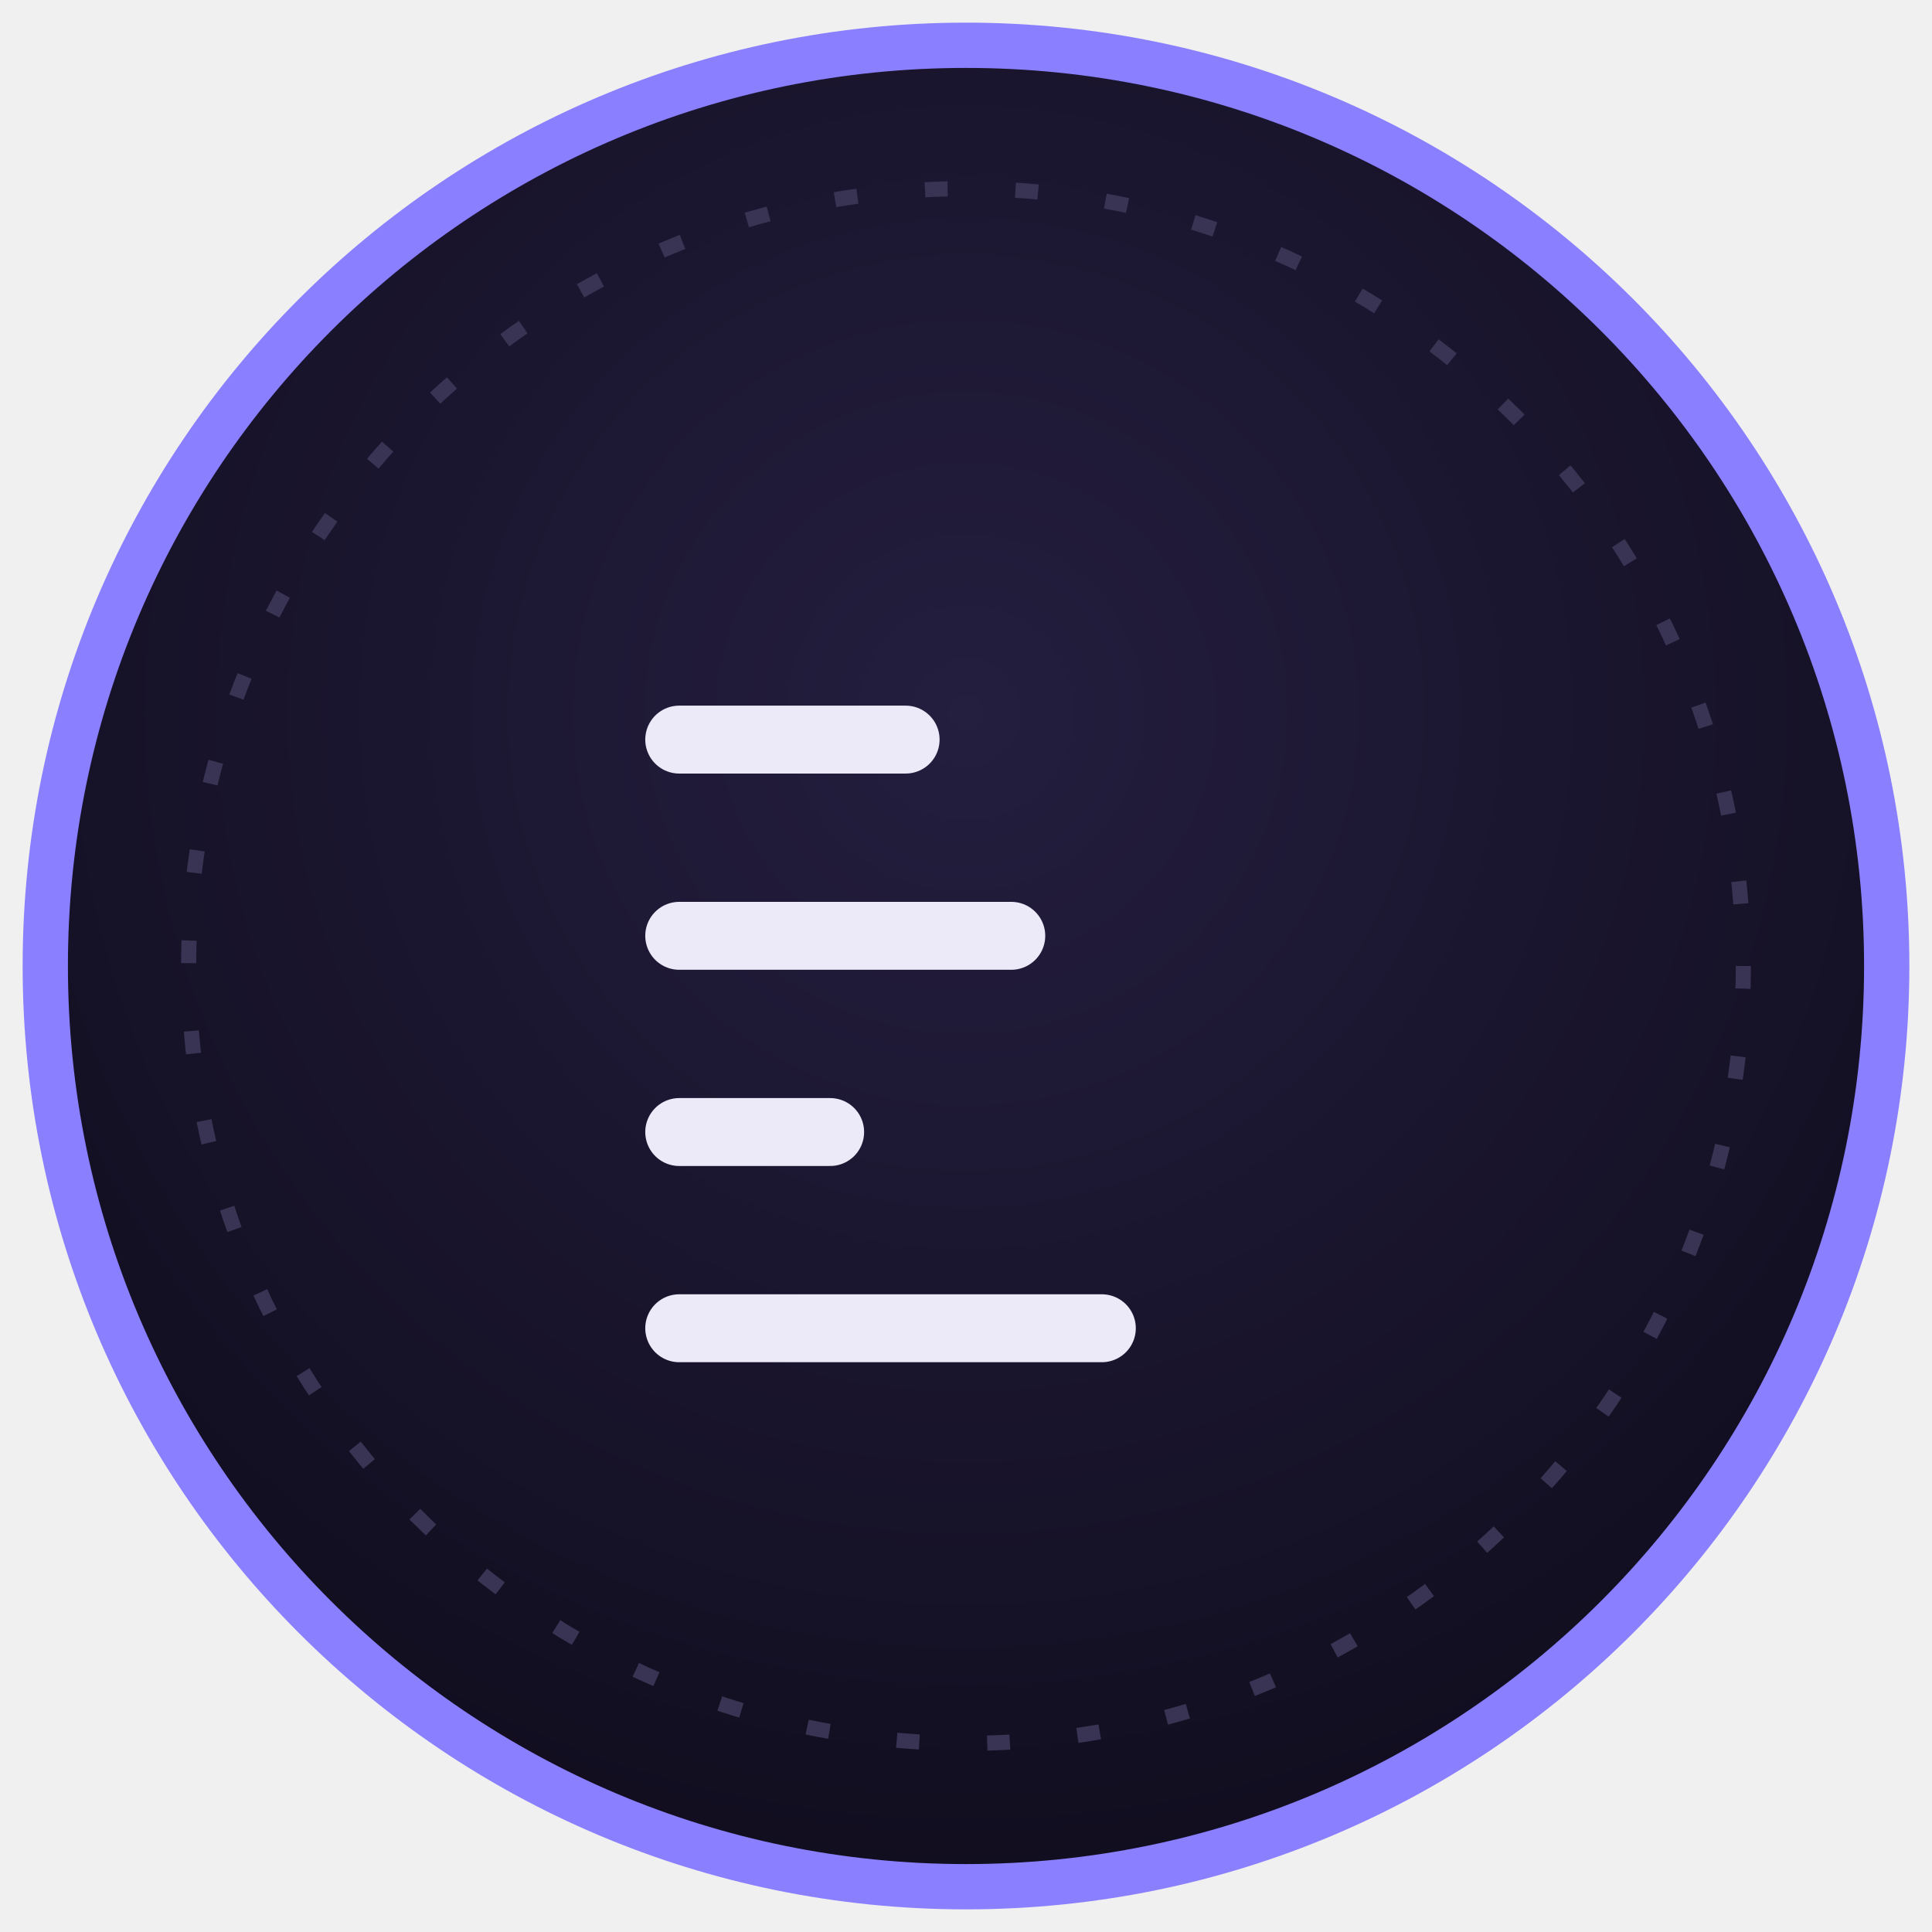
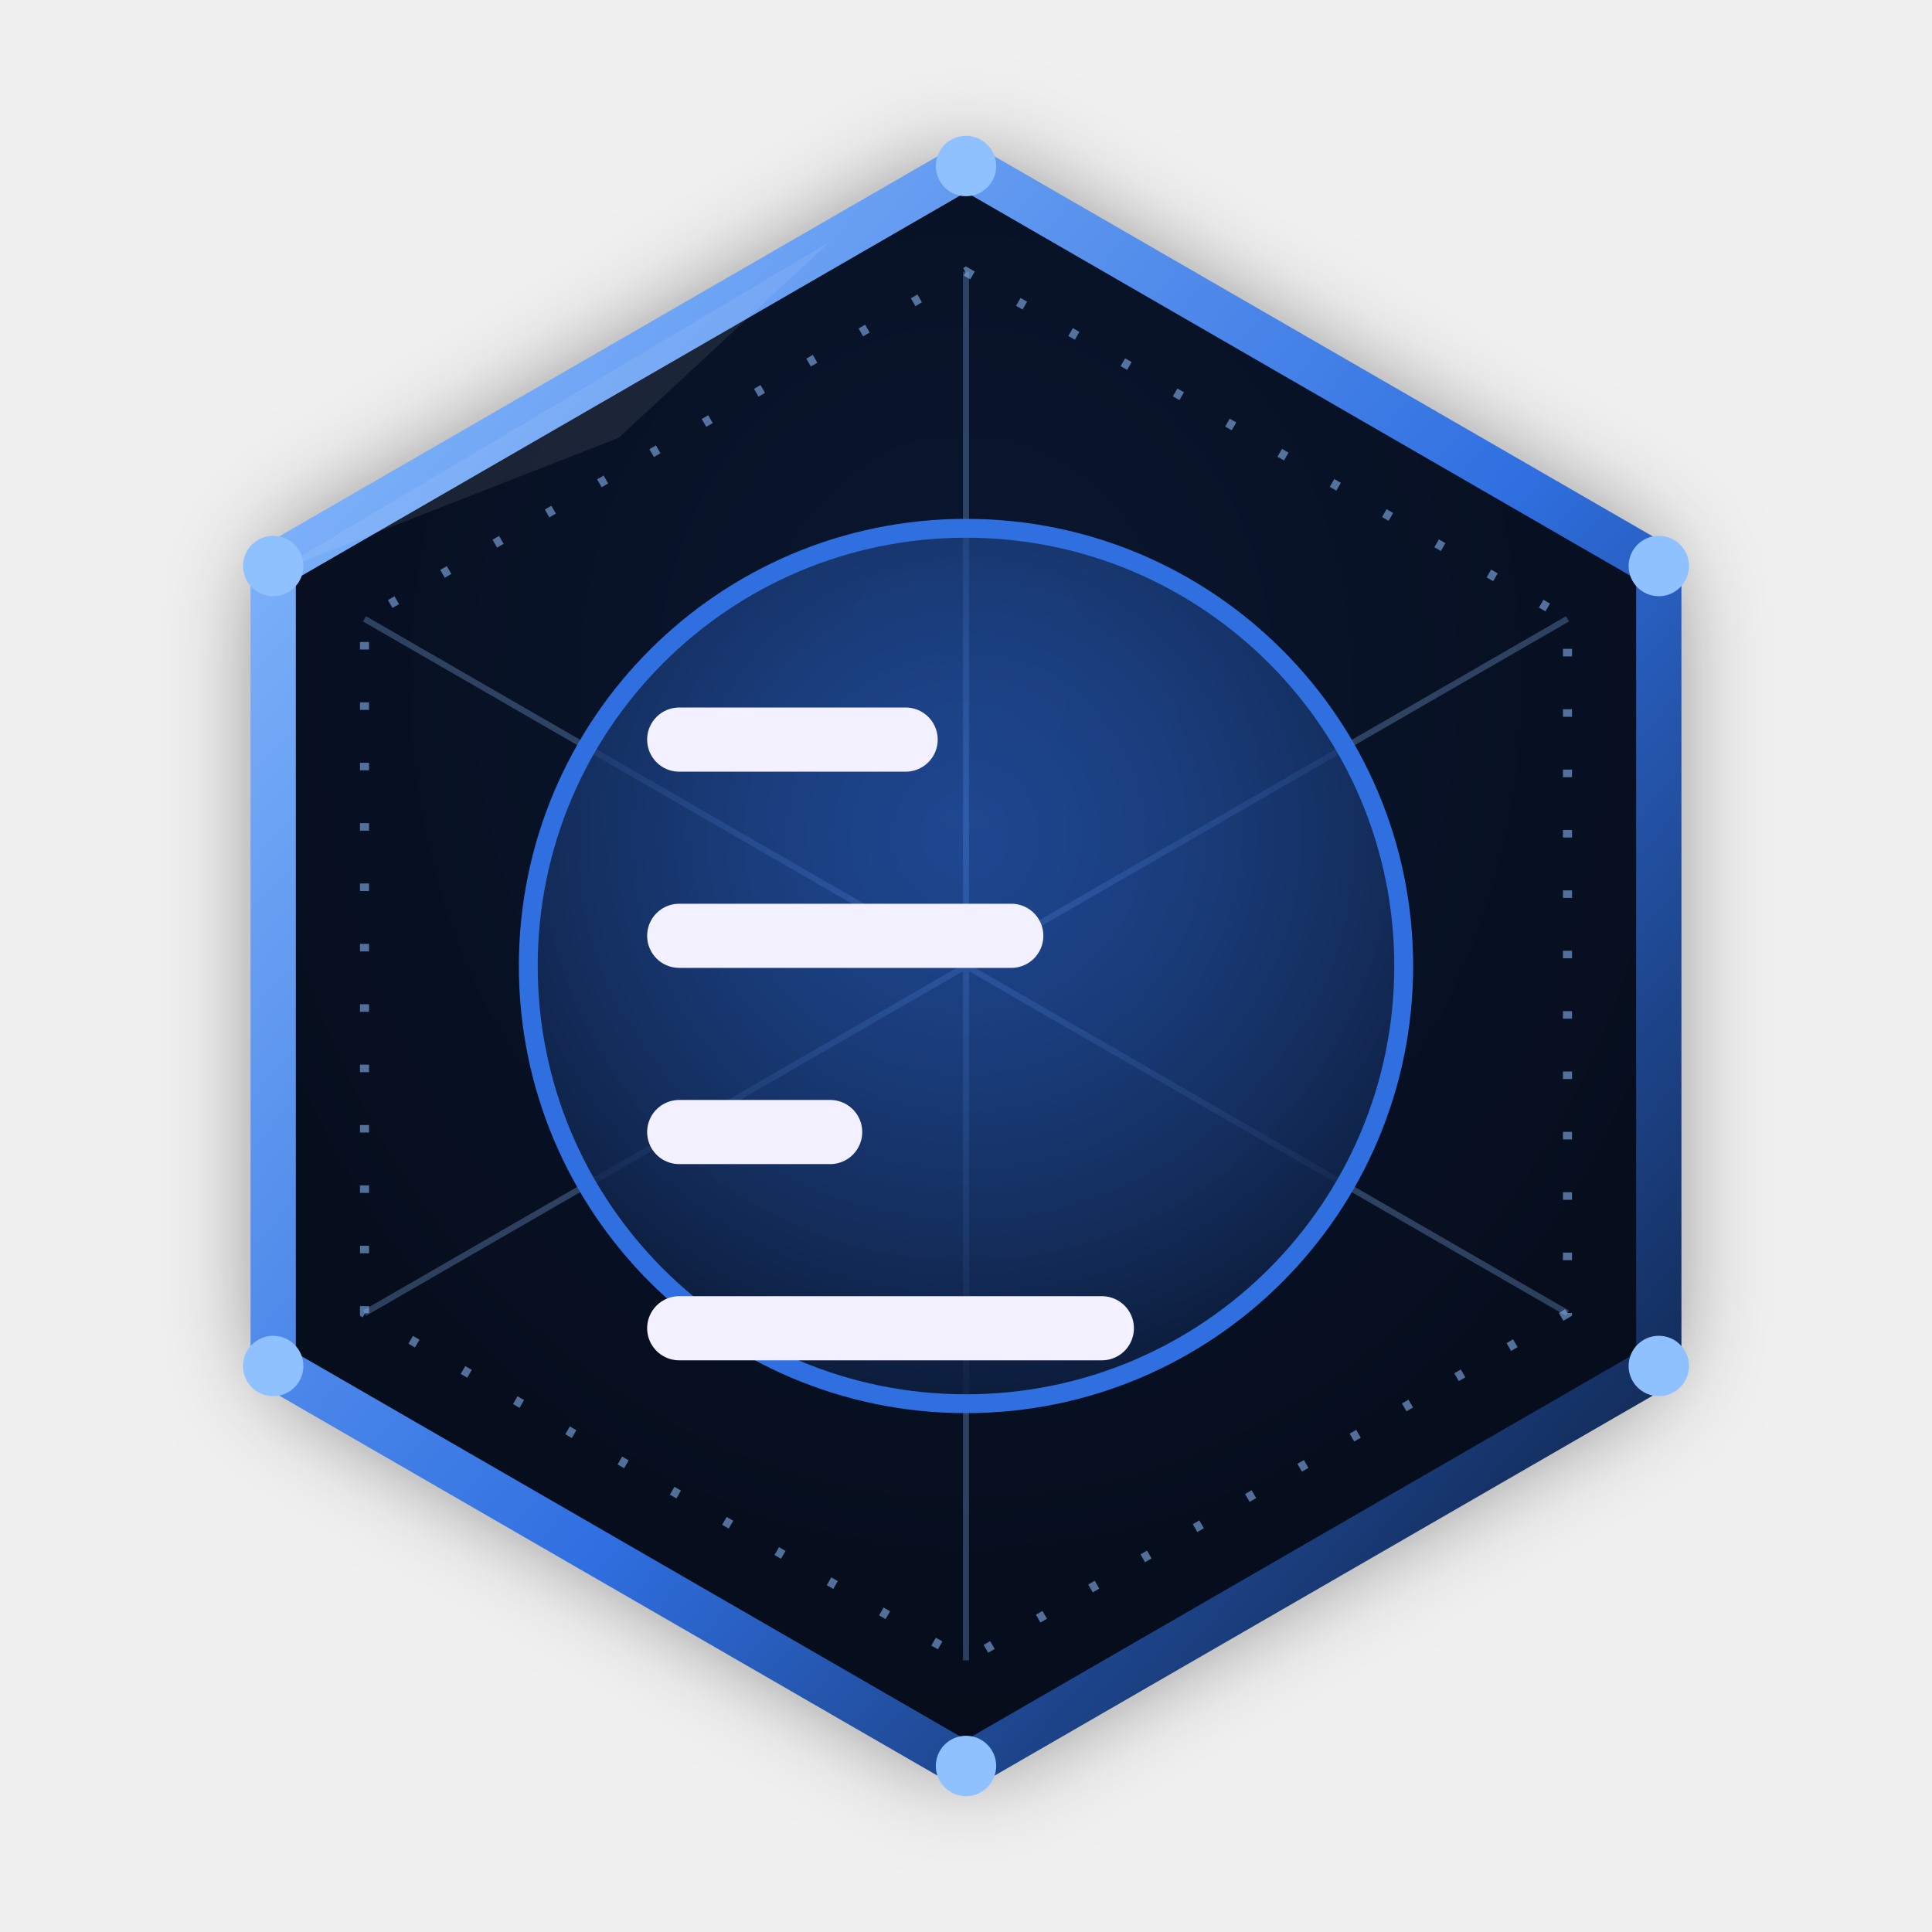
<svg xmlns="http://www.w3.org/2000/svg" viewBox="0 0 256 256">
  <defs>
-     <radialGradient id="bg" cx="50%" cy="36%" r="75%">
-       <stop offset="0%" stop-color="#241e3f" />
-       <stop offset="100%" stop-color="#0e0b1a" />
+     <radialGradient id="fill" cx="50%" cy="32%" r="75%">
+       <stop offset="0%" stop-color="#0a1730" />
+       <stop offset="100%" stop-color="#050b18" />
    </radialGradient>
+     <linearGradient id="border" x1="0%" y1="0%" x2="100%" y2="100%">
+       <stop offset="0%" stop-color="#8fc0ff" />
+       <stop offset="55%" stop-color="#2f6fe0" />
+       <stop offset="100%" stop-color="#0a1730" />
+     </linearGradient>
+     <radialGradient id="medal" cx="50%" cy="35%" r="70%">
+       <stop offset="0%" stop-color="#2f6fe0" stop-opacity="0.55" />
+       <stop offset="100%" stop-color="#0a1730" stop-opacity="0.9" />
+     </radialGradient>
+     <filter id="glow" x="-60%" y="-60%" width="220%" height="220%">
+       <feGaussianBlur stdDeviation="7" result="b" />
+       <feMerge>
+         <feMergeNode in="b" />
+         <feMergeNode in="SourceGraphic" />
+       </feMerge>
+     </filter>
  </defs>
-   <circle cx="128" cy="128" r="122" fill="url(#bg)" stroke="#8a7fff" stroke-width="6" />
-   <circle cx="128" cy="128" r="103" fill="none" stroke="#3a3454" stroke-width="2" stroke-dasharray="3 9" />
-   <g transform="translate(128 132)">
-     <g fill="none" stroke="#ece9f8" stroke-width="9" stroke-linecap="round" stroke-linejoin="round">
-       <path d="M-38 -34h30M-38 -8h44M-38 18h20M-38 44h56" />
-     </g>
+   <path d="M128.0 22.0 L219.8 75.0 L219.8 181.0 L128.0 234.0 L36.2 181.0 L36.2 75.0 Z" fill="#050b18" opacity="0.55" filter="url(#glow)" />
+   <path d="M128.0 22.0 L219.8 75.0 L219.8 181.0 L128.0 234.0 L36.2 181.0 L36.2 75.0 Z" fill="url(#fill)" stroke="url(#border)" stroke-width="6" stroke-linejoin="round" />
+   <path d="M128.0 36.0 L207.7 82.0 L207.7 174.0 L128.0 220.0 L48.3 174.0 L48.3 82.0 Z" fill="none" stroke="#8fc0ff" stroke-width="1.2" stroke-dasharray="1 7" opacity="0.55" />
+   <g stroke="#8fc0ff" stroke-width="0.8" opacity="0.28">
+     <line x1="128" y1="128" x2="128.0" y2="36.0" />
+     <line x1="128" y1="128" x2="207.7" y2="82.0" />
+     <line x1="128" y1="128" x2="207.7" y2="174.0" />
+     <line x1="128" y1="128" x2="128.0" y2="220.0" />
+     <line x1="128" y1="128" x2="48.3" y2="174.0" />
+     <line x1="128" y1="128" x2="48.3" y2="82.0" />
+   </g>
+   <path d="M36 76 L110 32 L82 58 Z" fill="#ffffff" opacity="0.08" />
+   <circle cx="128" cy="128" r="58" fill="url(#medal)" stroke="#2f6fe0" stroke-width="2.5" />
+   <g transform="translate(128 132)" fill="none" stroke="#f3f1ff" stroke-width="8.5" stroke-linecap="round" stroke-linejoin="round">
+     <path d="M-38 -34h30M-38 -8h44M-38 18h20M-38 44h56" />
+   </g>
+   <g>
+     <circle cx="128.0" cy="22.0" r="4" fill="#8fc0ff" />
+     <circle cx="219.8" cy="75.0" r="4" fill="#8fc0ff" />
+     <circle cx="219.8" cy="181.0" r="4" fill="#8fc0ff" />
+     <circle cx="128.0" cy="234.0" r="4" fill="#8fc0ff" />
+     <circle cx="36.2" cy="181.0" r="4" fill="#8fc0ff" />
+     <circle cx="36.2" cy="75.0" r="4" fill="#8fc0ff" />
  </g>
</svg>
